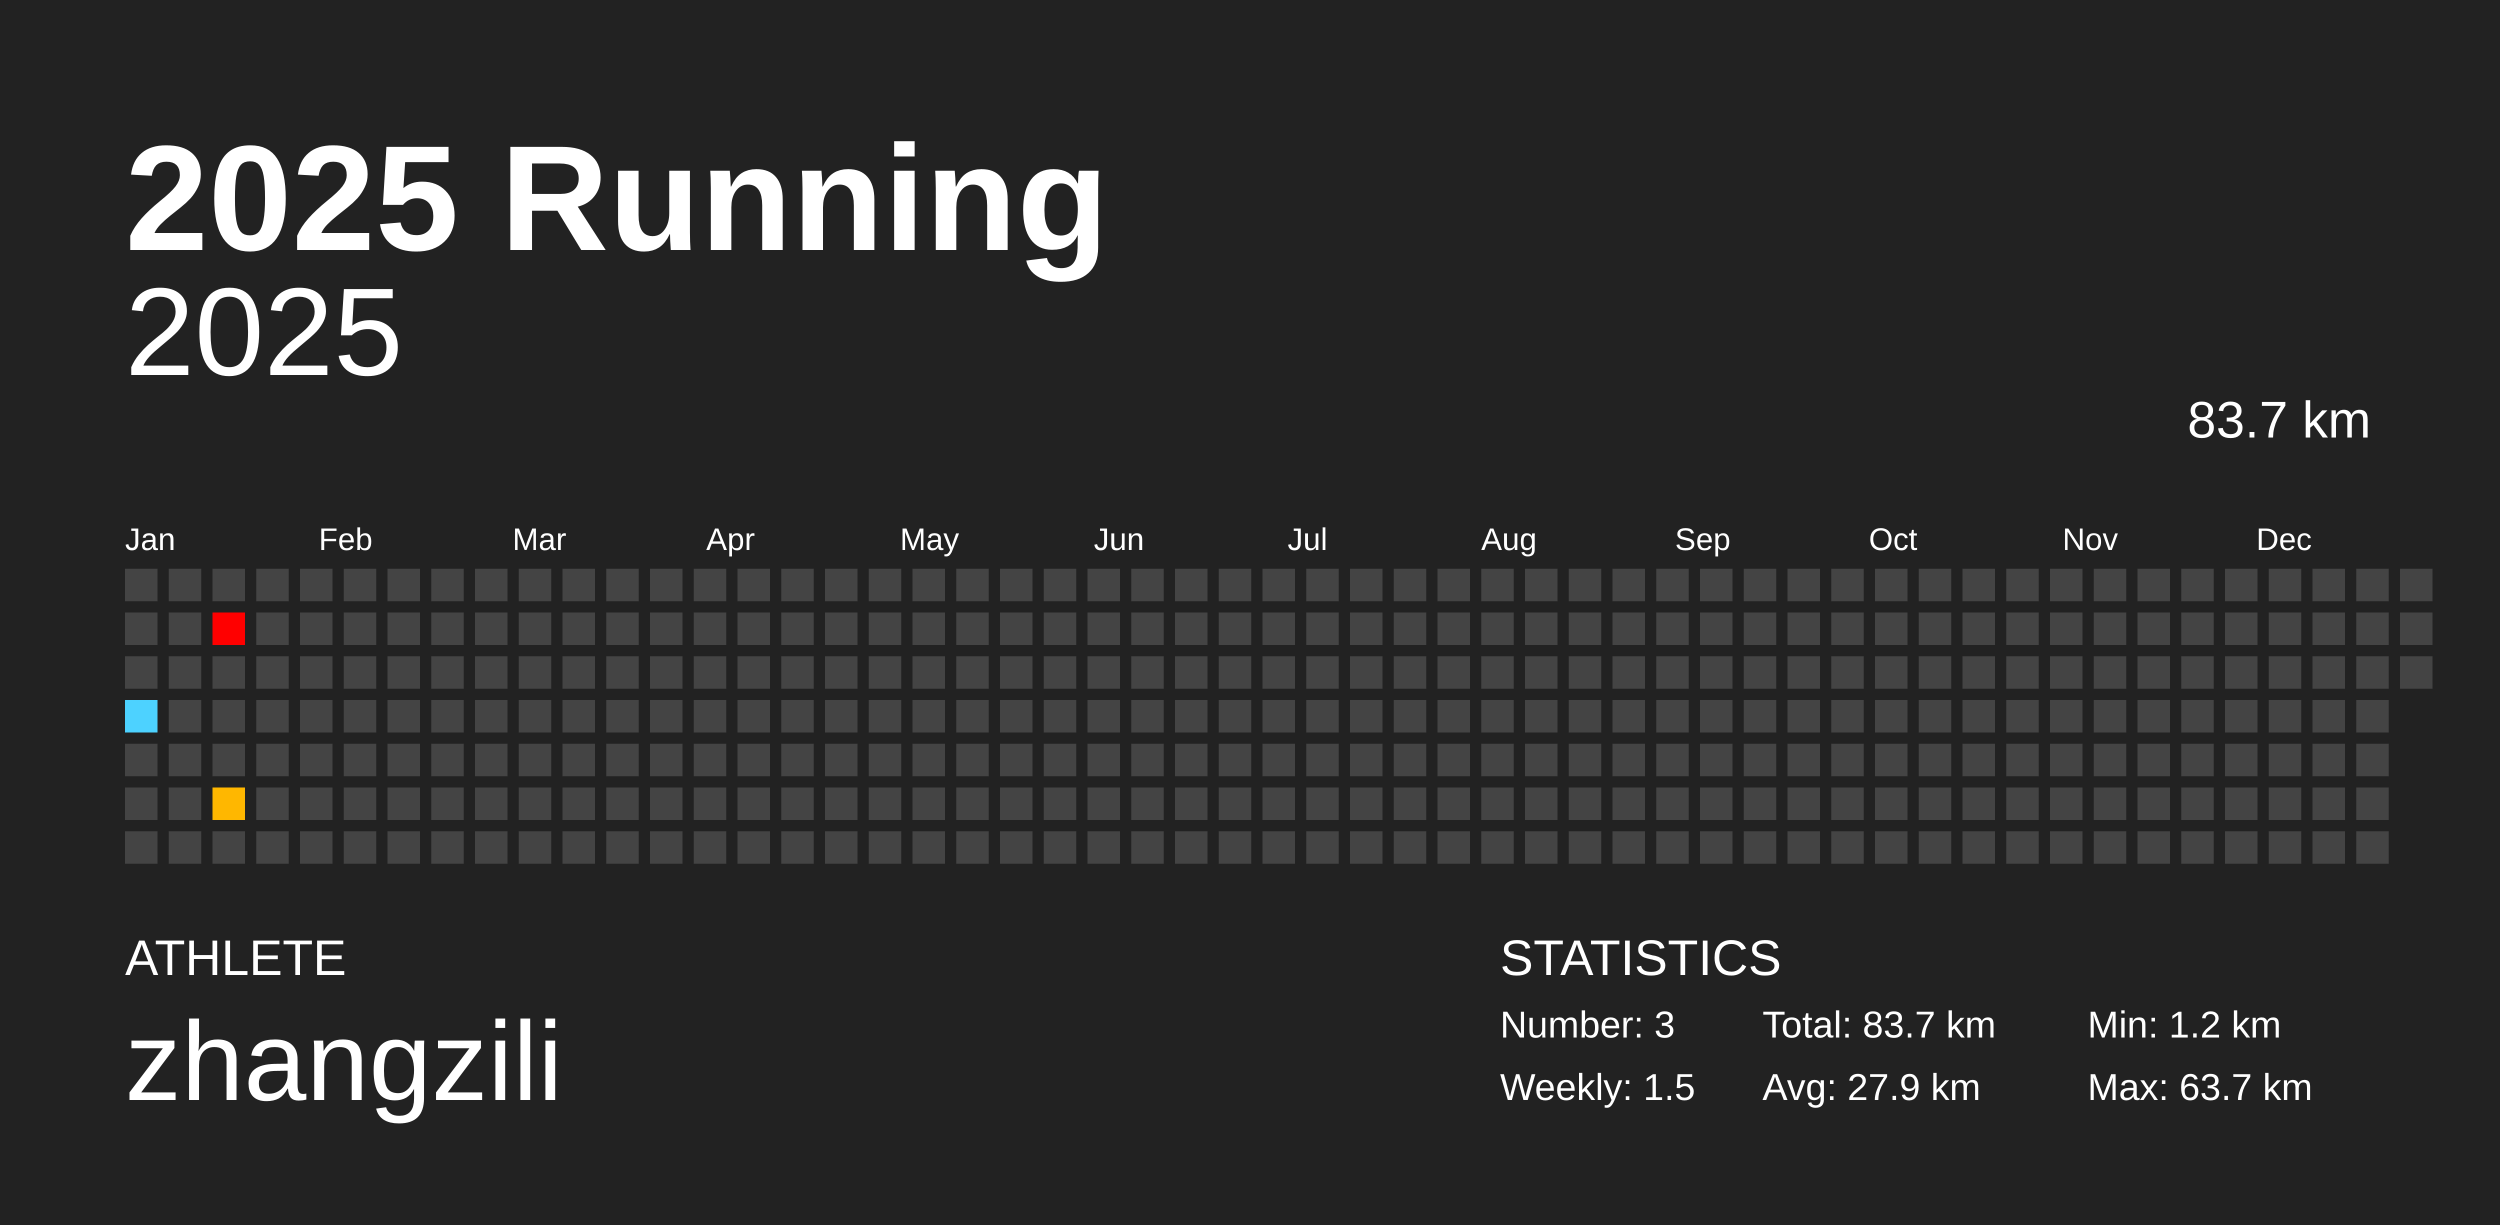
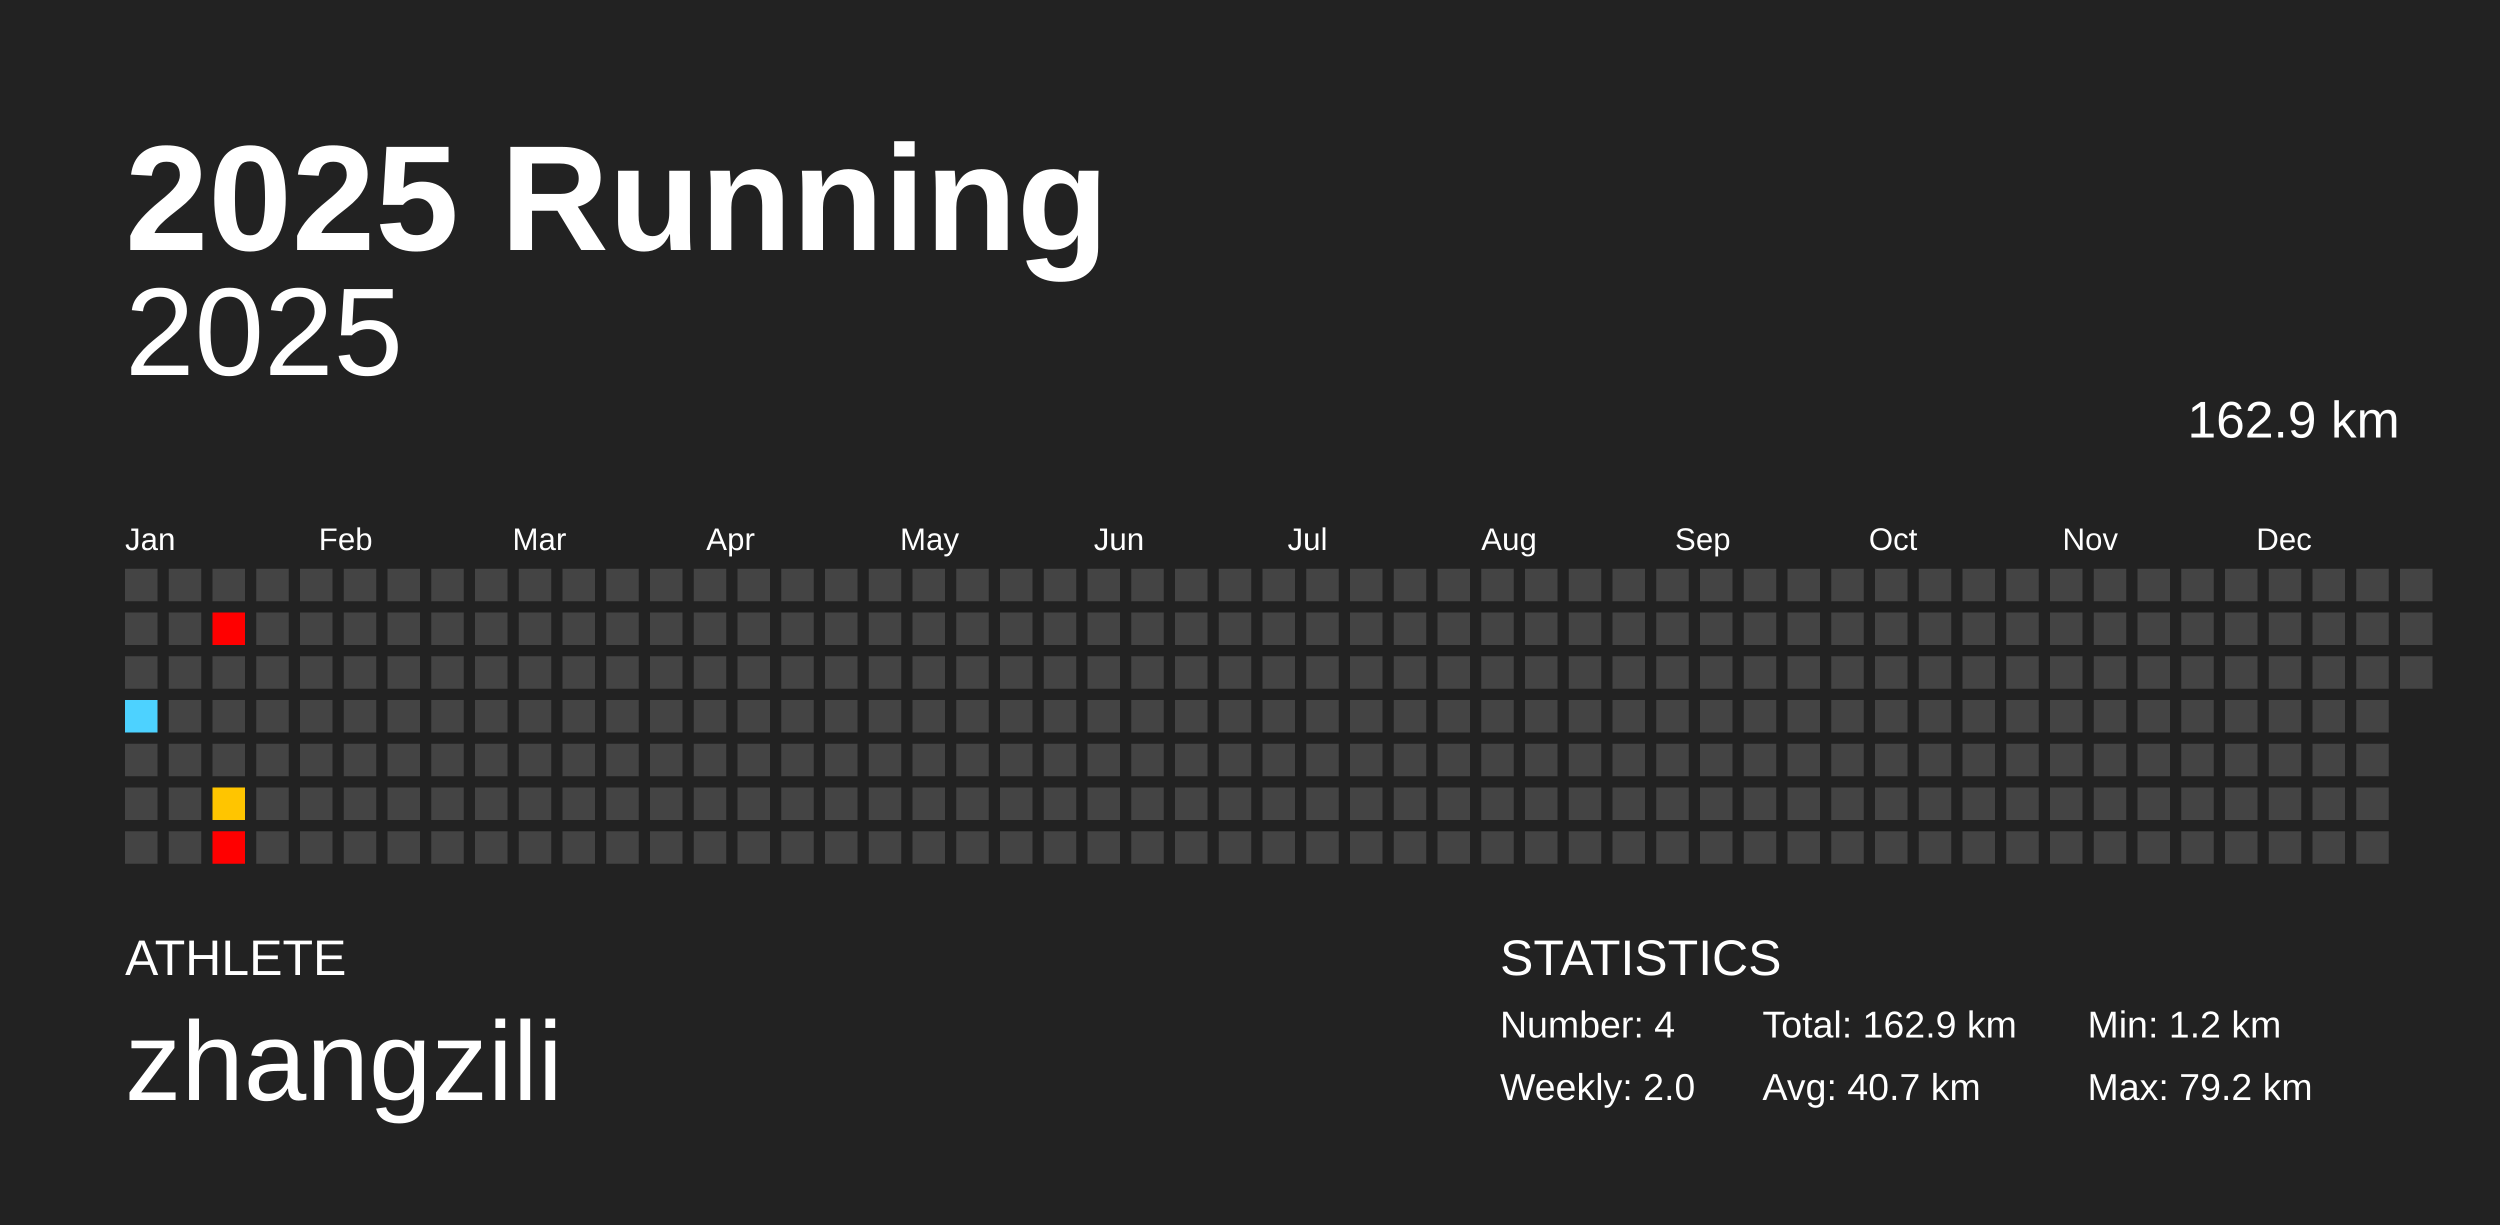
<svg xmlns="http://www.w3.org/2000/svg" baseProfile="full" height="98mm" version="1.1" viewBox="0,0,200,98" width="200mm">
  <defs />
  <rect fill="#222222" height="98" width="200" x="0" y="0" />
  <text fill="#FFFFFF" style="font-size:12px; font-family:Arial; font-weight:bold;" x="10" y="20">2025 Running</text>
  <text fill="#FFFFFF" style="font-size:4px; font-family:Arial" x="10" y="78">ATHLETE</text>
  <text fill="#FFFFFF" style="font-size:9px; font-family:Arial" x="10" y="88">zhangzili</text>
  <text fill="#FFFFFF" style="font-size:4px; font-family:Arial" x="120" y="78">STATISTICS</text>
-   <text fill="#FFFFFF" style="font-size:3px; font-family:Arial" x="120" y="83">Number: 3</text>
-   <text fill="#FFFFFF" style="font-size:3px; font-family:Arial" x="120" y="88">Weekly: 1.5</text>
-   <text fill="#FFFFFF" style="font-size:3px; font-family:Arial" x="141" y="83">Total: 83.7 km</text>
-   <text fill="#FFFFFF" style="font-size:3px; font-family:Arial" x="141" y="88">Avg: 27.9 km</text>
+   <text fill="#FFFFFF" style="font-size:3px; font-family:Arial" x="120" y="83">Number: 4</text>
+   <text fill="#FFFFFF" style="font-size:3px; font-family:Arial" x="120" y="88">Weekly: 2.0</text>
+   <text fill="#FFFFFF" style="font-size:3px; font-family:Arial" x="141" y="83">Total: 162.9 km</text>
+   <text fill="#FFFFFF" style="font-size:3px; font-family:Arial" x="141" y="88">Avg: 40.7 km</text>
  <text fill="#FFFFFF" style="font-size:3px; font-family:Arial" x="167" y="83">Min: 1.2 km</text>
-   <text fill="#FFFFFF" style="font-size:3px; font-family:Arial" x="167" y="88">Max: 63.7 km</text>
+   <text fill="#FFFFFF" style="font-size:3px; font-family:Arial" x="167" y="88">Max: 79.2 km</text>
  <text alignment-baseline="hanging" fill="#FFFFFF" style="font-size:10.0px; font-family:Arial;" x="10" y="30">2025</text>
-   <text alignment-baseline="hanging" fill="#FFFFFF" style="font-size:4.125px; font-family:Arial;" x="175" y="35">83.7 km</text>
+   <text alignment-baseline="hanging" fill="#FFFFFF" style="font-size:4.125px; font-family:Arial;" x="175" y="35">162.9 km</text>
  <text fill="#FFFFFF" style="font-size:2.5px; font-family:Arial" x="10.0" y="44">Jan</text>
  <text fill="#FFFFFF" style="font-size:2.5px; font-family:Arial" x="25.5" y="44">Feb</text>
  <text fill="#FFFFFF" style="font-size:2.5px; font-family:Arial" x="41.0" y="44">Mar</text>
  <text fill="#FFFFFF" style="font-size:2.5px; font-family:Arial" x="56.5" y="44">Apr</text>
  <text fill="#FFFFFF" style="font-size:2.5px; font-family:Arial" x="72.0" y="44">May</text>
  <text fill="#FFFFFF" style="font-size:2.5px; font-family:Arial" x="87.5" y="44">Jun</text>
  <text fill="#FFFFFF" style="font-size:2.5px; font-family:Arial" x="103.0" y="44">Jul</text>
  <text fill="#FFFFFF" style="font-size:2.5px; font-family:Arial" x="118.5" y="44">Aug</text>
  <text fill="#FFFFFF" style="font-size:2.5px; font-family:Arial" x="134.0" y="44">Sep</text>
  <text fill="#FFFFFF" style="font-size:2.5px; font-family:Arial" x="149.5" y="44">Oct</text>
  <text fill="#FFFFFF" style="font-size:2.5px; font-family:Arial" x="165.0" y="44">Nov</text>
  <text fill="#FFFFFF" style="font-size:2.5px; font-family:Arial" x="180.5" y="44">Dec</text>
  <rect fill="#444444" height="2.6" width="2.6" x="10.0" y="45.5" />
  <rect fill="#444444" height="2.6" width="2.6" x="10.0" y="49.0" />
  <rect fill="#444444" height="2.6" width="2.6" x="10.0" y="52.5" />
  <rect fill="#4dd2ff" height="2.6" width="2.6" x="10.0" y="56.0" />
  <rect fill="#444444" height="2.6" width="2.6" x="10.0" y="59.5" />
  <rect fill="#444444" height="2.6" width="2.6" x="10.0" y="63.0" />
  <rect fill="#444444" height="2.6" width="2.6" x="10.0" y="66.5" />
  <rect fill="#444444" height="2.6" width="2.6" x="13.5" y="45.5" />
  <rect fill="#444444" height="2.6" width="2.6" x="13.5" y="49.0" />
  <rect fill="#444444" height="2.6" width="2.6" x="13.5" y="52.5" />
  <rect fill="#444444" height="2.6" width="2.6" x="13.5" y="56.0" />
  <rect fill="#444444" height="2.6" width="2.6" x="13.5" y="59.5" />
  <rect fill="#444444" height="2.6" width="2.6" x="13.5" y="63.0" />
  <rect fill="#444444" height="2.6" width="2.6" x="13.5" y="66.5" />
  <rect fill="#444444" height="2.6" width="2.6" x="17.0" y="45.5" />
  <rect fill="red" height="2.6" width="2.6" x="17.0" y="49.0" />
  <rect fill="#444444" height="2.6" width="2.6" x="17.0" y="52.5" />
  <rect fill="#444444" height="2.6" width="2.6" x="17.0" y="56.0" />
  <rect fill="#444444" height="2.6" width="2.6" x="17.0" y="59.5" />
-   <rect fill="#ffb700" height="2.6" width="2.6" x="17.0" y="63.0" />
-   <rect fill="#444444" height="2.6" width="2.6" x="17.0" y="66.5" />
+   <rect fill="#ffc500" height="2.6" width="2.6" x="17.0" y="63.0" />
+   <rect fill="red" height="2.6" width="2.6" x="17.0" y="66.5" />
  <rect fill="#444444" height="2.6" width="2.6" x="20.5" y="45.5" />
  <rect fill="#444444" height="2.6" width="2.6" x="20.5" y="49.0" />
  <rect fill="#444444" height="2.6" width="2.6" x="20.5" y="52.5" />
  <rect fill="#444444" height="2.6" width="2.6" x="20.5" y="56.0" />
  <rect fill="#444444" height="2.6" width="2.6" x="20.5" y="59.5" />
  <rect fill="#444444" height="2.6" width="2.6" x="20.5" y="63.0" />
  <rect fill="#444444" height="2.6" width="2.6" x="20.5" y="66.5" />
  <rect fill="#444444" height="2.6" width="2.6" x="24.0" y="45.5" />
  <rect fill="#444444" height="2.6" width="2.6" x="24.0" y="49.0" />
  <rect fill="#444444" height="2.6" width="2.6" x="24.0" y="52.5" />
  <rect fill="#444444" height="2.6" width="2.6" x="24.0" y="56.0" />
  <rect fill="#444444" height="2.6" width="2.6" x="24.0" y="59.5" />
  <rect fill="#444444" height="2.6" width="2.6" x="24.0" y="63.0" />
  <rect fill="#444444" height="2.6" width="2.6" x="24.0" y="66.5" />
  <rect fill="#444444" height="2.6" width="2.6" x="27.5" y="45.5" />
  <rect fill="#444444" height="2.6" width="2.6" x="27.5" y="49.0" />
  <rect fill="#444444" height="2.6" width="2.6" x="27.5" y="52.5" />
  <rect fill="#444444" height="2.6" width="2.6" x="27.5" y="56.0" />
  <rect fill="#444444" height="2.6" width="2.6" x="27.5" y="59.5" />
  <rect fill="#444444" height="2.6" width="2.6" x="27.5" y="63.0" />
  <rect fill="#444444" height="2.6" width="2.6" x="27.5" y="66.5" />
  <rect fill="#444444" height="2.6" width="2.6" x="31.0" y="45.5" />
  <rect fill="#444444" height="2.6" width="2.6" x="31.0" y="49.0" />
  <rect fill="#444444" height="2.6" width="2.6" x="31.0" y="52.5" />
  <rect fill="#444444" height="2.6" width="2.6" x="31.0" y="56.0" />
  <rect fill="#444444" height="2.6" width="2.6" x="31.0" y="59.5" />
  <rect fill="#444444" height="2.6" width="2.6" x="31.0" y="63.0" />
  <rect fill="#444444" height="2.6" width="2.6" x="31.0" y="66.5" />
  <rect fill="#444444" height="2.6" width="2.6" x="34.5" y="45.5" />
  <rect fill="#444444" height="2.6" width="2.6" x="34.5" y="49.0" />
  <rect fill="#444444" height="2.6" width="2.6" x="34.5" y="52.5" />
  <rect fill="#444444" height="2.6" width="2.6" x="34.5" y="56.0" />
  <rect fill="#444444" height="2.6" width="2.6" x="34.5" y="59.5" />
  <rect fill="#444444" height="2.6" width="2.6" x="34.5" y="63.0" />
  <rect fill="#444444" height="2.6" width="2.6" x="34.5" y="66.5" />
  <rect fill="#444444" height="2.6" width="2.6" x="38.0" y="45.5" />
  <rect fill="#444444" height="2.6" width="2.6" x="38.0" y="49.0" />
  <rect fill="#444444" height="2.6" width="2.6" x="38.0" y="52.5" />
  <rect fill="#444444" height="2.6" width="2.6" x="38.0" y="56.0" />
  <rect fill="#444444" height="2.6" width="2.6" x="38.0" y="59.5" />
  <rect fill="#444444" height="2.6" width="2.6" x="38.0" y="63.0" />
  <rect fill="#444444" height="2.6" width="2.6" x="38.0" y="66.5" />
  <rect fill="#444444" height="2.6" width="2.6" x="41.5" y="45.5" />
  <rect fill="#444444" height="2.6" width="2.6" x="41.5" y="49.0" />
  <rect fill="#444444" height="2.6" width="2.6" x="41.5" y="52.5" />
  <rect fill="#444444" height="2.6" width="2.6" x="41.5" y="56.0" />
  <rect fill="#444444" height="2.6" width="2.6" x="41.5" y="59.5" />
  <rect fill="#444444" height="2.6" width="2.6" x="41.5" y="63.0" />
  <rect fill="#444444" height="2.6" width="2.6" x="41.5" y="66.5" />
  <rect fill="#444444" height="2.6" width="2.6" x="45.0" y="45.5" />
  <rect fill="#444444" height="2.6" width="2.6" x="45.0" y="49.0" />
  <rect fill="#444444" height="2.6" width="2.6" x="45.0" y="52.5" />
  <rect fill="#444444" height="2.6" width="2.6" x="45.0" y="56.0" />
  <rect fill="#444444" height="2.6" width="2.6" x="45.0" y="59.5" />
  <rect fill="#444444" height="2.6" width="2.6" x="45.0" y="63.0" />
  <rect fill="#444444" height="2.6" width="2.6" x="45.0" y="66.5" />
  <rect fill="#444444" height="2.6" width="2.6" x="48.5" y="45.5" />
  <rect fill="#444444" height="2.6" width="2.6" x="48.5" y="49.0" />
  <rect fill="#444444" height="2.6" width="2.6" x="48.5" y="52.5" />
  <rect fill="#444444" height="2.6" width="2.6" x="48.5" y="56.0" />
  <rect fill="#444444" height="2.6" width="2.6" x="48.5" y="59.5" />
  <rect fill="#444444" height="2.6" width="2.6" x="48.5" y="63.0" />
  <rect fill="#444444" height="2.6" width="2.6" x="48.5" y="66.5" />
  <rect fill="#444444" height="2.6" width="2.6" x="52.0" y="45.5" />
  <rect fill="#444444" height="2.6" width="2.6" x="52.0" y="49.0" />
  <rect fill="#444444" height="2.6" width="2.6" x="52.0" y="52.5" />
  <rect fill="#444444" height="2.6" width="2.6" x="52.0" y="56.0" />
  <rect fill="#444444" height="2.6" width="2.6" x="52.0" y="59.5" />
  <rect fill="#444444" height="2.6" width="2.6" x="52.0" y="63.0" />
  <rect fill="#444444" height="2.6" width="2.6" x="52.0" y="66.5" />
  <rect fill="#444444" height="2.6" width="2.6" x="55.5" y="45.5" />
  <rect fill="#444444" height="2.6" width="2.6" x="55.5" y="49.0" />
  <rect fill="#444444" height="2.6" width="2.6" x="55.5" y="52.5" />
  <rect fill="#444444" height="2.6" width="2.6" x="55.5" y="56.0" />
  <rect fill="#444444" height="2.6" width="2.6" x="55.5" y="59.5" />
  <rect fill="#444444" height="2.6" width="2.6" x="55.5" y="63.0" />
  <rect fill="#444444" height="2.6" width="2.6" x="55.5" y="66.5" />
  <rect fill="#444444" height="2.6" width="2.6" x="59.0" y="45.5" />
  <rect fill="#444444" height="2.6" width="2.6" x="59.0" y="49.0" />
  <rect fill="#444444" height="2.6" width="2.6" x="59.0" y="52.5" />
  <rect fill="#444444" height="2.6" width="2.6" x="59.0" y="56.0" />
  <rect fill="#444444" height="2.6" width="2.6" x="59.0" y="59.5" />
  <rect fill="#444444" height="2.6" width="2.6" x="59.0" y="63.0" />
  <rect fill="#444444" height="2.6" width="2.6" x="59.0" y="66.5" />
  <rect fill="#444444" height="2.6" width="2.6" x="62.5" y="45.5" />
  <rect fill="#444444" height="2.6" width="2.6" x="62.5" y="49.0" />
  <rect fill="#444444" height="2.6" width="2.6" x="62.5" y="52.5" />
  <rect fill="#444444" height="2.6" width="2.6" x="62.5" y="56.0" />
  <rect fill="#444444" height="2.6" width="2.6" x="62.5" y="59.5" />
  <rect fill="#444444" height="2.6" width="2.6" x="62.5" y="63.0" />
  <rect fill="#444444" height="2.6" width="2.6" x="62.5" y="66.5" />
  <rect fill="#444444" height="2.6" width="2.6" x="66.0" y="45.5" />
  <rect fill="#444444" height="2.6" width="2.6" x="66.0" y="49.0" />
  <rect fill="#444444" height="2.6" width="2.6" x="66.0" y="52.5" />
  <rect fill="#444444" height="2.6" width="2.6" x="66.0" y="56.0" />
  <rect fill="#444444" height="2.6" width="2.6" x="66.0" y="59.5" />
  <rect fill="#444444" height="2.6" width="2.6" x="66.0" y="63.0" />
  <rect fill="#444444" height="2.6" width="2.6" x="66.0" y="66.5" />
  <rect fill="#444444" height="2.6" width="2.6" x="69.5" y="45.5" />
  <rect fill="#444444" height="2.6" width="2.6" x="69.5" y="49.0" />
  <rect fill="#444444" height="2.6" width="2.6" x="69.5" y="52.5" />
  <rect fill="#444444" height="2.6" width="2.6" x="69.5" y="56.0" />
  <rect fill="#444444" height="2.6" width="2.6" x="69.5" y="59.5" />
  <rect fill="#444444" height="2.6" width="2.6" x="69.5" y="63.0" />
  <rect fill="#444444" height="2.6" width="2.6" x="69.5" y="66.5" />
  <rect fill="#444444" height="2.6" width="2.6" x="73.0" y="45.5" />
  <rect fill="#444444" height="2.6" width="2.6" x="73.0" y="49.0" />
  <rect fill="#444444" height="2.6" width="2.6" x="73.0" y="52.5" />
  <rect fill="#444444" height="2.6" width="2.6" x="73.0" y="56.0" />
  <rect fill="#444444" height="2.6" width="2.6" x="73.0" y="59.5" />
  <rect fill="#444444" height="2.6" width="2.6" x="73.0" y="63.0" />
  <rect fill="#444444" height="2.6" width="2.6" x="73.0" y="66.5" />
  <rect fill="#444444" height="2.6" width="2.6" x="76.5" y="45.5" />
  <rect fill="#444444" height="2.6" width="2.6" x="76.5" y="49.0" />
  <rect fill="#444444" height="2.6" width="2.6" x="76.5" y="52.5" />
  <rect fill="#444444" height="2.6" width="2.6" x="76.5" y="56.0" />
  <rect fill="#444444" height="2.6" width="2.6" x="76.5" y="59.5" />
  <rect fill="#444444" height="2.6" width="2.6" x="76.5" y="63.0" />
  <rect fill="#444444" height="2.6" width="2.6" x="76.5" y="66.5" />
  <rect fill="#444444" height="2.6" width="2.6" x="80.0" y="45.5" />
  <rect fill="#444444" height="2.6" width="2.6" x="80.0" y="49.0" />
  <rect fill="#444444" height="2.6" width="2.6" x="80.0" y="52.5" />
  <rect fill="#444444" height="2.6" width="2.6" x="80.0" y="56.0" />
  <rect fill="#444444" height="2.6" width="2.6" x="80.0" y="59.5" />
  <rect fill="#444444" height="2.6" width="2.6" x="80.0" y="63.0" />
  <rect fill="#444444" height="2.6" width="2.6" x="80.0" y="66.5" />
  <rect fill="#444444" height="2.6" width="2.6" x="83.5" y="45.5" />
  <rect fill="#444444" height="2.6" width="2.6" x="83.5" y="49.0" />
  <rect fill="#444444" height="2.6" width="2.6" x="83.5" y="52.5" />
  <rect fill="#444444" height="2.6" width="2.6" x="83.5" y="56.0" />
  <rect fill="#444444" height="2.6" width="2.6" x="83.5" y="59.5" />
  <rect fill="#444444" height="2.6" width="2.6" x="83.5" y="63.0" />
  <rect fill="#444444" height="2.6" width="2.6" x="83.5" y="66.5" />
  <rect fill="#444444" height="2.6" width="2.6" x="87.0" y="45.5" />
  <rect fill="#444444" height="2.6" width="2.6" x="87.0" y="49.0" />
  <rect fill="#444444" height="2.6" width="2.6" x="87.0" y="52.5" />
  <rect fill="#444444" height="2.6" width="2.6" x="87.0" y="56.0" />
  <rect fill="#444444" height="2.6" width="2.6" x="87.0" y="59.5" />
  <rect fill="#444444" height="2.6" width="2.6" x="87.0" y="63.0" />
  <rect fill="#444444" height="2.6" width="2.6" x="87.0" y="66.5" />
  <rect fill="#444444" height="2.6" width="2.6" x="90.5" y="45.5" />
  <rect fill="#444444" height="2.6" width="2.6" x="90.5" y="49.0" />
  <rect fill="#444444" height="2.6" width="2.6" x="90.5" y="52.5" />
  <rect fill="#444444" height="2.6" width="2.6" x="90.5" y="56.0" />
  <rect fill="#444444" height="2.6" width="2.6" x="90.5" y="59.5" />
  <rect fill="#444444" height="2.6" width="2.6" x="90.5" y="63.0" />
  <rect fill="#444444" height="2.6" width="2.6" x="90.5" y="66.5" />
  <rect fill="#444444" height="2.6" width="2.6" x="94.0" y="45.5" />
  <rect fill="#444444" height="2.6" width="2.6" x="94.0" y="49.0" />
  <rect fill="#444444" height="2.6" width="2.6" x="94.0" y="52.5" />
  <rect fill="#444444" height="2.6" width="2.6" x="94.0" y="56.0" />
  <rect fill="#444444" height="2.6" width="2.6" x="94.0" y="59.5" />
  <rect fill="#444444" height="2.6" width="2.6" x="94.0" y="63.0" />
  <rect fill="#444444" height="2.6" width="2.6" x="94.0" y="66.5" />
  <rect fill="#444444" height="2.6" width="2.6" x="97.5" y="45.5" />
  <rect fill="#444444" height="2.6" width="2.6" x="97.5" y="49.0" />
  <rect fill="#444444" height="2.6" width="2.6" x="97.5" y="52.5" />
  <rect fill="#444444" height="2.6" width="2.6" x="97.5" y="56.0" />
  <rect fill="#444444" height="2.6" width="2.6" x="97.5" y="59.5" />
  <rect fill="#444444" height="2.6" width="2.6" x="97.5" y="63.0" />
  <rect fill="#444444" height="2.6" width="2.6" x="97.5" y="66.5" />
  <rect fill="#444444" height="2.6" width="2.6" x="101.0" y="45.5" />
  <rect fill="#444444" height="2.6" width="2.6" x="101.0" y="49.0" />
  <rect fill="#444444" height="2.6" width="2.6" x="101.0" y="52.5" />
  <rect fill="#444444" height="2.6" width="2.6" x="101.0" y="56.0" />
  <rect fill="#444444" height="2.6" width="2.6" x="101.0" y="59.5" />
  <rect fill="#444444" height="2.6" width="2.6" x="101.0" y="63.0" />
  <rect fill="#444444" height="2.6" width="2.6" x="101.0" y="66.5" />
  <rect fill="#444444" height="2.6" width="2.6" x="104.5" y="45.5" />
  <rect fill="#444444" height="2.6" width="2.6" x="104.5" y="49.0" />
  <rect fill="#444444" height="2.6" width="2.6" x="104.5" y="52.5" />
  <rect fill="#444444" height="2.6" width="2.6" x="104.5" y="56.0" />
  <rect fill="#444444" height="2.6" width="2.6" x="104.5" y="59.5" />
  <rect fill="#444444" height="2.6" width="2.6" x="104.5" y="63.0" />
  <rect fill="#444444" height="2.6" width="2.6" x="104.5" y="66.5" />
  <rect fill="#444444" height="2.6" width="2.6" x="108.0" y="45.5" />
  <rect fill="#444444" height="2.6" width="2.6" x="108.0" y="49.0" />
  <rect fill="#444444" height="2.6" width="2.6" x="108.0" y="52.5" />
  <rect fill="#444444" height="2.6" width="2.6" x="108.0" y="56.0" />
  <rect fill="#444444" height="2.6" width="2.6" x="108.0" y="59.5" />
  <rect fill="#444444" height="2.6" width="2.6" x="108.0" y="63.0" />
  <rect fill="#444444" height="2.6" width="2.6" x="108.0" y="66.5" />
  <rect fill="#444444" height="2.6" width="2.6" x="111.5" y="45.5" />
  <rect fill="#444444" height="2.6" width="2.6" x="111.5" y="49.0" />
  <rect fill="#444444" height="2.6" width="2.6" x="111.5" y="52.5" />
  <rect fill="#444444" height="2.6" width="2.6" x="111.5" y="56.0" />
  <rect fill="#444444" height="2.6" width="2.6" x="111.5" y="59.5" />
  <rect fill="#444444" height="2.6" width="2.6" x="111.5" y="63.0" />
  <rect fill="#444444" height="2.6" width="2.6" x="111.5" y="66.5" />
  <rect fill="#444444" height="2.6" width="2.6" x="115.0" y="45.5" />
  <rect fill="#444444" height="2.6" width="2.6" x="115.0" y="49.0" />
  <rect fill="#444444" height="2.6" width="2.6" x="115.0" y="52.5" />
  <rect fill="#444444" height="2.6" width="2.6" x="115.0" y="56.0" />
  <rect fill="#444444" height="2.6" width="2.6" x="115.0" y="59.5" />
  <rect fill="#444444" height="2.6" width="2.6" x="115.0" y="63.0" />
  <rect fill="#444444" height="2.6" width="2.6" x="115.0" y="66.5" />
  <rect fill="#444444" height="2.6" width="2.6" x="118.5" y="45.5" />
  <rect fill="#444444" height="2.6" width="2.6" x="118.5" y="49.0" />
  <rect fill="#444444" height="2.6" width="2.6" x="118.5" y="52.5" />
  <rect fill="#444444" height="2.6" width="2.6" x="118.5" y="56.0" />
  <rect fill="#444444" height="2.6" width="2.6" x="118.5" y="59.5" />
  <rect fill="#444444" height="2.6" width="2.6" x="118.5" y="63.0" />
  <rect fill="#444444" height="2.6" width="2.6" x="118.5" y="66.5" />
  <rect fill="#444444" height="2.6" width="2.6" x="122.0" y="45.5" />
  <rect fill="#444444" height="2.6" width="2.6" x="122.0" y="49.0" />
  <rect fill="#444444" height="2.6" width="2.6" x="122.0" y="52.5" />
  <rect fill="#444444" height="2.6" width="2.6" x="122.0" y="56.0" />
  <rect fill="#444444" height="2.6" width="2.6" x="122.0" y="59.5" />
  <rect fill="#444444" height="2.6" width="2.6" x="122.0" y="63.0" />
  <rect fill="#444444" height="2.6" width="2.6" x="122.0" y="66.5" />
  <rect fill="#444444" height="2.6" width="2.6" x="125.5" y="45.5" />
  <rect fill="#444444" height="2.6" width="2.6" x="125.5" y="49.0" />
  <rect fill="#444444" height="2.6" width="2.6" x="125.5" y="52.5" />
  <rect fill="#444444" height="2.6" width="2.6" x="125.5" y="56.0" />
  <rect fill="#444444" height="2.6" width="2.6" x="125.5" y="59.5" />
  <rect fill="#444444" height="2.6" width="2.6" x="125.5" y="63.0" />
  <rect fill="#444444" height="2.6" width="2.6" x="125.5" y="66.5" />
  <rect fill="#444444" height="2.6" width="2.6" x="129.0" y="45.5" />
  <rect fill="#444444" height="2.6" width="2.6" x="129.0" y="49.0" />
  <rect fill="#444444" height="2.6" width="2.6" x="129.0" y="52.5" />
  <rect fill="#444444" height="2.6" width="2.6" x="129.0" y="56.0" />
  <rect fill="#444444" height="2.6" width="2.6" x="129.0" y="59.5" />
  <rect fill="#444444" height="2.6" width="2.6" x="129.0" y="63.0" />
  <rect fill="#444444" height="2.6" width="2.6" x="129.0" y="66.5" />
  <rect fill="#444444" height="2.6" width="2.6" x="132.5" y="45.5" />
  <rect fill="#444444" height="2.6" width="2.6" x="132.5" y="49.0" />
  <rect fill="#444444" height="2.6" width="2.6" x="132.5" y="52.5" />
  <rect fill="#444444" height="2.6" width="2.6" x="132.5" y="56.0" />
  <rect fill="#444444" height="2.6" width="2.6" x="132.5" y="59.5" />
  <rect fill="#444444" height="2.6" width="2.6" x="132.5" y="63.0" />
  <rect fill="#444444" height="2.6" width="2.6" x="132.5" y="66.5" />
  <rect fill="#444444" height="2.6" width="2.6" x="136.0" y="45.5" />
  <rect fill="#444444" height="2.6" width="2.6" x="136.0" y="49.0" />
  <rect fill="#444444" height="2.6" width="2.6" x="136.0" y="52.5" />
  <rect fill="#444444" height="2.6" width="2.6" x="136.0" y="56.0" />
  <rect fill="#444444" height="2.6" width="2.6" x="136.0" y="59.5" />
  <rect fill="#444444" height="2.6" width="2.6" x="136.0" y="63.0" />
  <rect fill="#444444" height="2.6" width="2.6" x="136.0" y="66.5" />
  <rect fill="#444444" height="2.6" width="2.6" x="139.5" y="45.5" />
  <rect fill="#444444" height="2.6" width="2.6" x="139.5" y="49.0" />
  <rect fill="#444444" height="2.6" width="2.6" x="139.5" y="52.5" />
  <rect fill="#444444" height="2.6" width="2.6" x="139.5" y="56.0" />
  <rect fill="#444444" height="2.6" width="2.6" x="139.5" y="59.5" />
  <rect fill="#444444" height="2.6" width="2.6" x="139.5" y="63.0" />
  <rect fill="#444444" height="2.6" width="2.6" x="139.5" y="66.5" />
  <rect fill="#444444" height="2.6" width="2.6" x="143.0" y="45.5" />
  <rect fill="#444444" height="2.6" width="2.6" x="143.0" y="49.0" />
  <rect fill="#444444" height="2.6" width="2.6" x="143.0" y="52.5" />
  <rect fill="#444444" height="2.6" width="2.6" x="143.0" y="56.0" />
  <rect fill="#444444" height="2.6" width="2.6" x="143.0" y="59.5" />
  <rect fill="#444444" height="2.6" width="2.6" x="143.0" y="63.0" />
  <rect fill="#444444" height="2.6" width="2.6" x="143.0" y="66.5" />
  <rect fill="#444444" height="2.6" width="2.6" x="146.5" y="45.5" />
  <rect fill="#444444" height="2.6" width="2.6" x="146.5" y="49.0" />
  <rect fill="#444444" height="2.6" width="2.6" x="146.5" y="52.5" />
  <rect fill="#444444" height="2.6" width="2.6" x="146.5" y="56.0" />
  <rect fill="#444444" height="2.6" width="2.6" x="146.5" y="59.5" />
  <rect fill="#444444" height="2.6" width="2.6" x="146.5" y="63.0" />
  <rect fill="#444444" height="2.6" width="2.6" x="146.5" y="66.5" />
  <rect fill="#444444" height="2.6" width="2.6" x="150.0" y="45.5" />
  <rect fill="#444444" height="2.6" width="2.6" x="150.0" y="49.0" />
  <rect fill="#444444" height="2.6" width="2.6" x="150.0" y="52.5" />
  <rect fill="#444444" height="2.6" width="2.6" x="150.0" y="56.0" />
  <rect fill="#444444" height="2.6" width="2.6" x="150.0" y="59.5" />
  <rect fill="#444444" height="2.6" width="2.6" x="150.0" y="63.0" />
  <rect fill="#444444" height="2.6" width="2.6" x="150.0" y="66.5" />
  <rect fill="#444444" height="2.6" width="2.6" x="153.5" y="45.5" />
  <rect fill="#444444" height="2.6" width="2.6" x="153.5" y="49.0" />
  <rect fill="#444444" height="2.6" width="2.6" x="153.5" y="52.5" />
  <rect fill="#444444" height="2.6" width="2.6" x="153.5" y="56.0" />
  <rect fill="#444444" height="2.6" width="2.6" x="153.5" y="59.5" />
  <rect fill="#444444" height="2.6" width="2.6" x="153.5" y="63.0" />
  <rect fill="#444444" height="2.6" width="2.6" x="153.5" y="66.5" />
  <rect fill="#444444" height="2.6" width="2.6" x="157.0" y="45.5" />
  <rect fill="#444444" height="2.6" width="2.6" x="157.0" y="49.0" />
  <rect fill="#444444" height="2.6" width="2.6" x="157.0" y="52.5" />
  <rect fill="#444444" height="2.6" width="2.6" x="157.0" y="56.0" />
  <rect fill="#444444" height="2.6" width="2.6" x="157.0" y="59.5" />
  <rect fill="#444444" height="2.6" width="2.6" x="157.0" y="63.0" />
  <rect fill="#444444" height="2.6" width="2.6" x="157.0" y="66.5" />
  <rect fill="#444444" height="2.6" width="2.6" x="160.5" y="45.5" />
  <rect fill="#444444" height="2.6" width="2.6" x="160.5" y="49.0" />
  <rect fill="#444444" height="2.6" width="2.6" x="160.5" y="52.5" />
  <rect fill="#444444" height="2.6" width="2.6" x="160.5" y="56.0" />
  <rect fill="#444444" height="2.6" width="2.6" x="160.5" y="59.5" />
  <rect fill="#444444" height="2.6" width="2.6" x="160.5" y="63.0" />
  <rect fill="#444444" height="2.6" width="2.6" x="160.5" y="66.5" />
  <rect fill="#444444" height="2.6" width="2.6" x="164.0" y="45.5" />
  <rect fill="#444444" height="2.6" width="2.6" x="164.0" y="49.0" />
  <rect fill="#444444" height="2.6" width="2.6" x="164.0" y="52.5" />
  <rect fill="#444444" height="2.6" width="2.6" x="164.0" y="56.0" />
  <rect fill="#444444" height="2.6" width="2.6" x="164.0" y="59.5" />
  <rect fill="#444444" height="2.6" width="2.6" x="164.0" y="63.0" />
  <rect fill="#444444" height="2.6" width="2.6" x="164.0" y="66.5" />
  <rect fill="#444444" height="2.6" width="2.6" x="167.5" y="45.5" />
  <rect fill="#444444" height="2.6" width="2.6" x="167.5" y="49.0" />
  <rect fill="#444444" height="2.6" width="2.6" x="167.5" y="52.5" />
  <rect fill="#444444" height="2.6" width="2.6" x="167.5" y="56.0" />
  <rect fill="#444444" height="2.6" width="2.6" x="167.5" y="59.5" />
  <rect fill="#444444" height="2.6" width="2.6" x="167.5" y="63.0" />
  <rect fill="#444444" height="2.6" width="2.6" x="167.5" y="66.5" />
  <rect fill="#444444" height="2.6" width="2.6" x="171.0" y="45.5" />
  <rect fill="#444444" height="2.6" width="2.6" x="171.0" y="49.0" />
  <rect fill="#444444" height="2.6" width="2.6" x="171.0" y="52.5" />
  <rect fill="#444444" height="2.6" width="2.6" x="171.0" y="56.0" />
  <rect fill="#444444" height="2.6" width="2.6" x="171.0" y="59.5" />
  <rect fill="#444444" height="2.6" width="2.6" x="171.0" y="63.0" />
  <rect fill="#444444" height="2.6" width="2.6" x="171.0" y="66.5" />
  <rect fill="#444444" height="2.6" width="2.6" x="174.5" y="45.5" />
  <rect fill="#444444" height="2.6" width="2.6" x="174.5" y="49.0" />
  <rect fill="#444444" height="2.6" width="2.6" x="174.5" y="52.5" />
  <rect fill="#444444" height="2.6" width="2.6" x="174.5" y="56.0" />
  <rect fill="#444444" height="2.6" width="2.6" x="174.5" y="59.5" />
  <rect fill="#444444" height="2.6" width="2.6" x="174.5" y="63.0" />
  <rect fill="#444444" height="2.6" width="2.6" x="174.5" y="66.5" />
  <rect fill="#444444" height="2.6" width="2.6" x="178.0" y="45.5" />
  <rect fill="#444444" height="2.6" width="2.6" x="178.0" y="49.0" />
  <rect fill="#444444" height="2.6" width="2.6" x="178.0" y="52.5" />
  <rect fill="#444444" height="2.6" width="2.6" x="178.0" y="56.0" />
  <rect fill="#444444" height="2.6" width="2.6" x="178.0" y="59.5" />
  <rect fill="#444444" height="2.6" width="2.6" x="178.0" y="63.0" />
  <rect fill="#444444" height="2.6" width="2.6" x="178.0" y="66.5" />
  <rect fill="#444444" height="2.6" width="2.6" x="181.5" y="45.5" />
  <rect fill="#444444" height="2.6" width="2.6" x="181.5" y="49.0" />
  <rect fill="#444444" height="2.6" width="2.6" x="181.5" y="52.5" />
  <rect fill="#444444" height="2.6" width="2.6" x="181.5" y="56.0" />
  <rect fill="#444444" height="2.6" width="2.6" x="181.5" y="59.5" />
  <rect fill="#444444" height="2.6" width="2.6" x="181.5" y="63.0" />
  <rect fill="#444444" height="2.6" width="2.6" x="181.5" y="66.5" />
  <rect fill="#444444" height="2.6" width="2.6" x="185.0" y="45.5" />
  <rect fill="#444444" height="2.6" width="2.6" x="185.0" y="49.0" />
  <rect fill="#444444" height="2.6" width="2.6" x="185.0" y="52.5" />
  <rect fill="#444444" height="2.6" width="2.6" x="185.0" y="56.0" />
  <rect fill="#444444" height="2.6" width="2.6" x="185.0" y="59.5" />
  <rect fill="#444444" height="2.6" width="2.6" x="185.0" y="63.0" />
  <rect fill="#444444" height="2.6" width="2.6" x="185.0" y="66.5" />
  <rect fill="#444444" height="2.6" width="2.6" x="188.5" y="45.5" />
  <rect fill="#444444" height="2.6" width="2.6" x="188.5" y="49.0" />
  <rect fill="#444444" height="2.6" width="2.6" x="188.5" y="52.5" />
  <rect fill="#444444" height="2.6" width="2.6" x="188.5" y="56.0" />
  <rect fill="#444444" height="2.6" width="2.6" x="188.5" y="59.5" />
  <rect fill="#444444" height="2.6" width="2.6" x="188.5" y="63.0" />
  <rect fill="#444444" height="2.6" width="2.6" x="188.5" y="66.5" />
  <rect fill="#444444" height="2.6" width="2.6" x="192.0" y="45.5" />
  <rect fill="#444444" height="2.6" width="2.6" x="192.0" y="49.0" />
  <rect fill="#444444" height="2.6" width="2.6" x="192.0" y="52.5" />
</svg>
